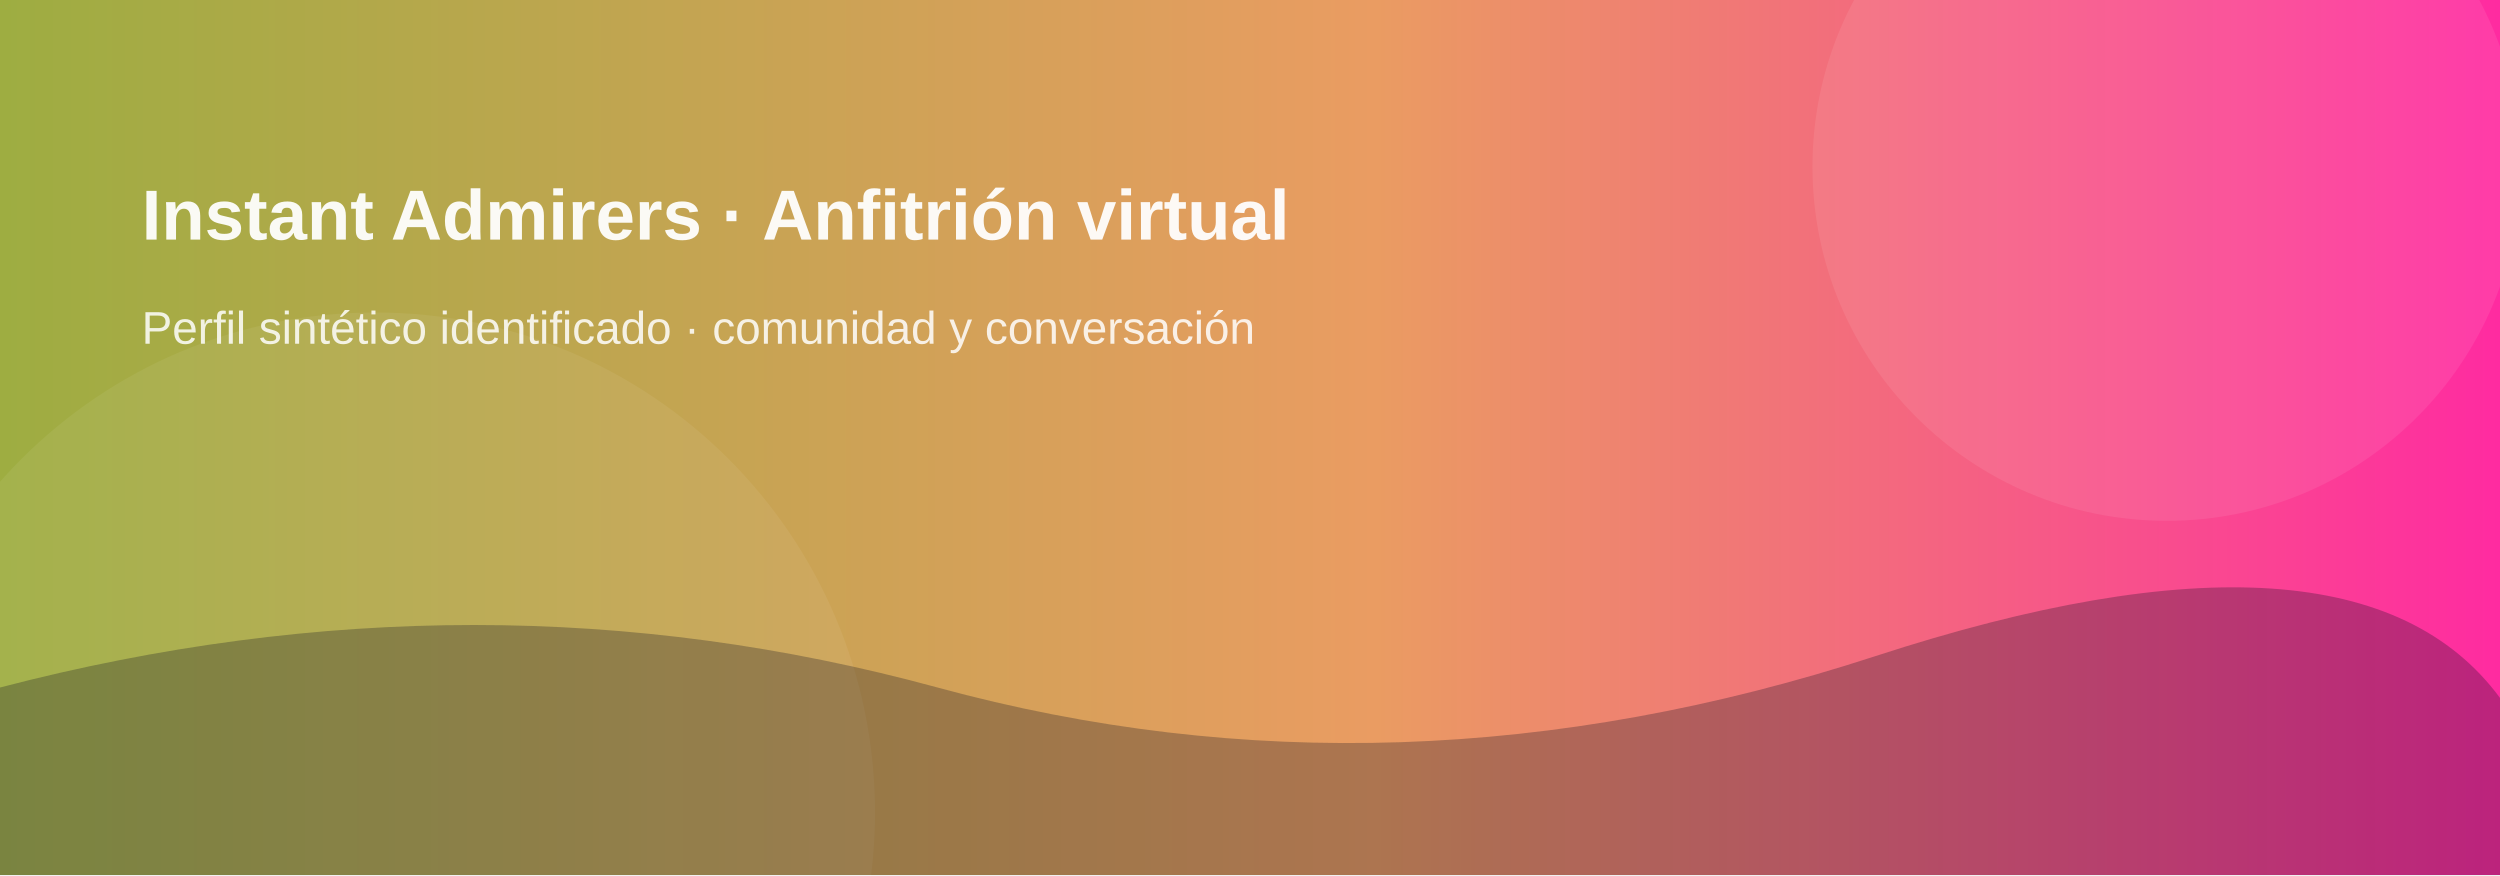
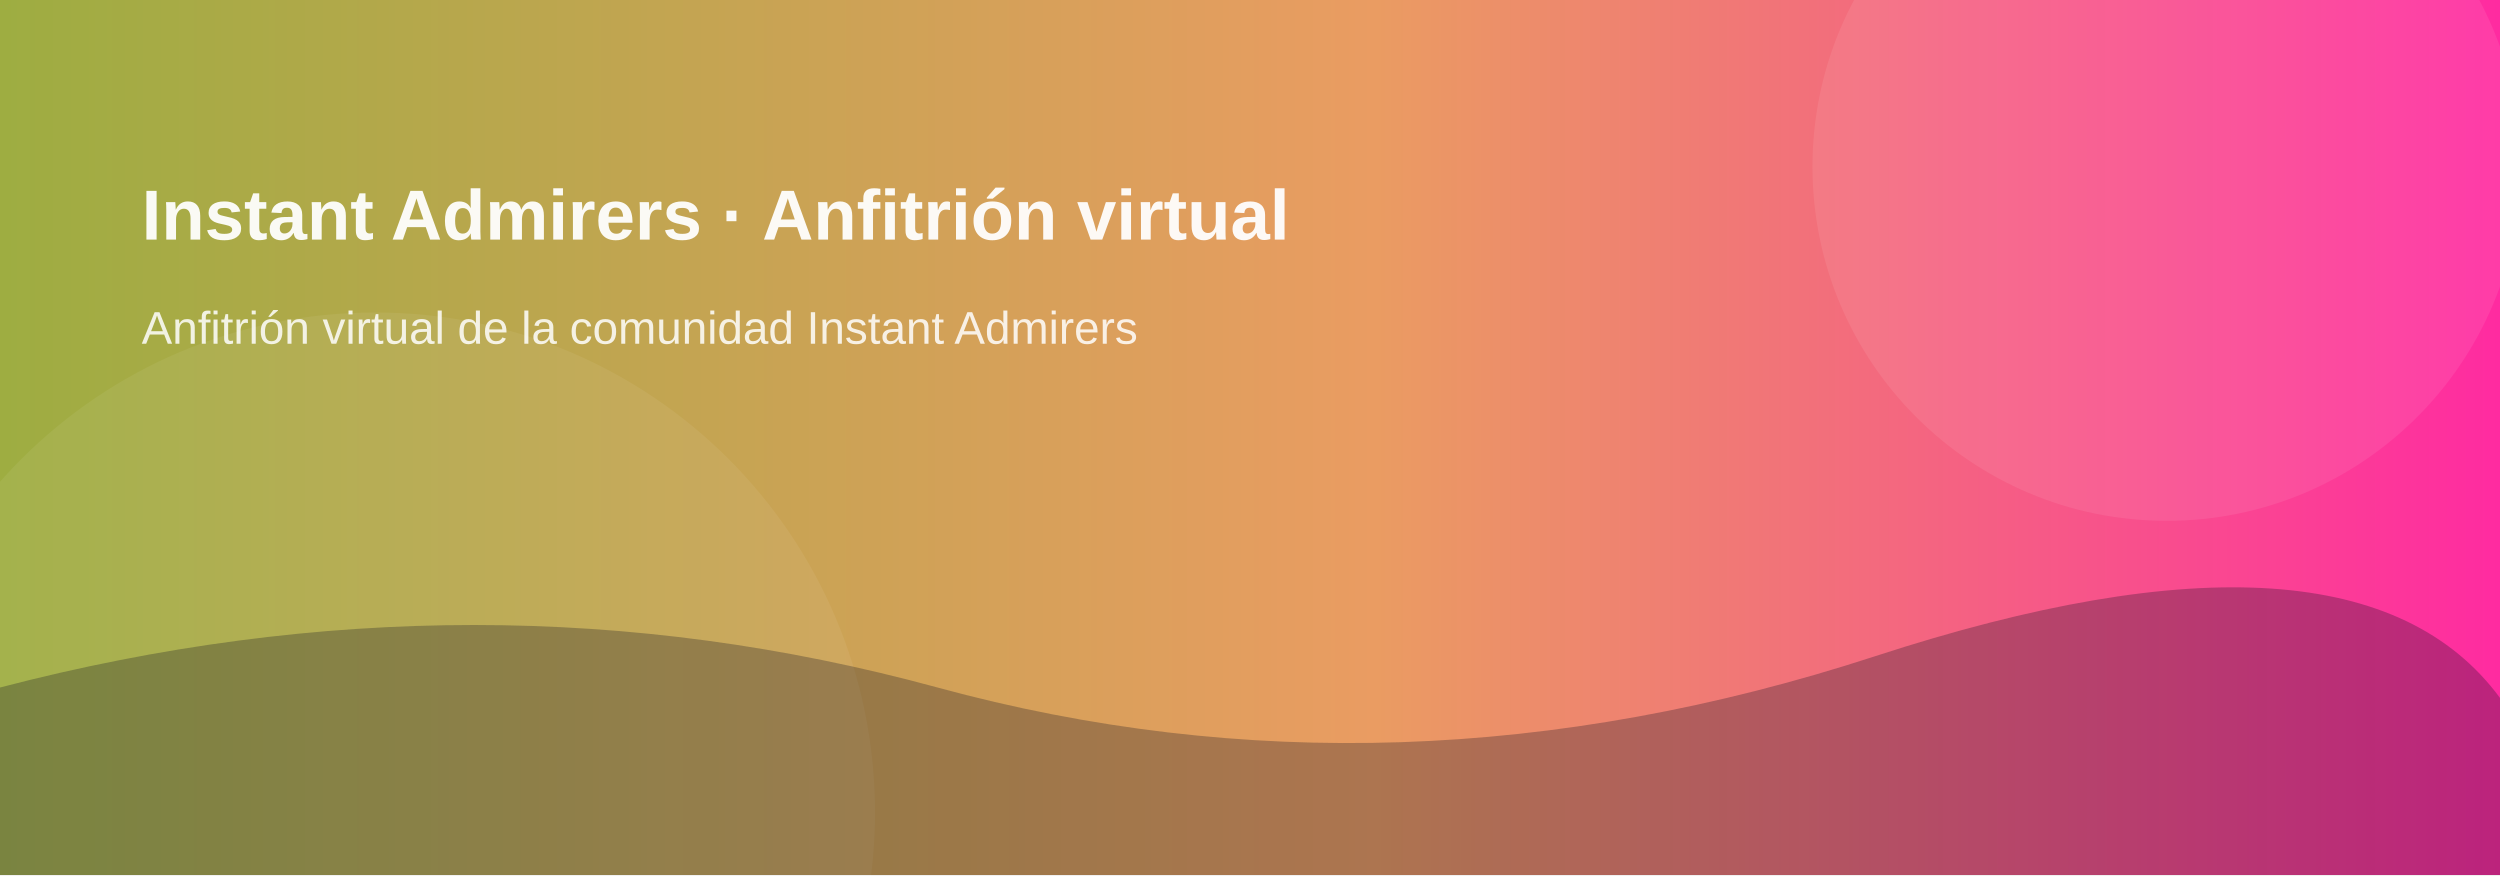
<svg xmlns="http://www.w3.org/2000/svg" viewBox="0 0 1200 420">
  <defs>
    <linearGradient id="g" x1="0" x2="1">
      <stop stop-color="#9dad41" />
      <stop offset=".55" stop-color="#ea9c62" />
      <stop offset="1" stop-color="#ff2aa1" />
    </linearGradient>
  </defs>
  <rect width="1200" height="420" fill="url(#g)" />
  <circle cx="1040" cy="80" r="170" fill="#fff" opacity=".08" />
  <circle cx="180" cy="390" r="240" fill="#fff" opacity=".06" />
  <path d="M0 330 Q230 270 450 330 T900 315 T1200 335 V420 H0Z" fill="#0d1020" opacity=".28" />
  <text x="68" y="115" fill="#fff" font-family="Arial,sans-serif" font-size="34" font-weight="700" opacity=".94">Instant Admirers · Anfitrión virtual</text>
-   <text x="68" y="165" fill="#fff" font-family="Arial,sans-serif" font-size="22" opacity=".84">Perfil sintético identificado · comunidad y conversación</text>
+   <text x="68" y="165" fill="#fff" font-family="Arial,sans-serif" font-size="22" opacity=".84">Anfitrión virtual de la comunidad Instant Admirers</text>
</svg>
